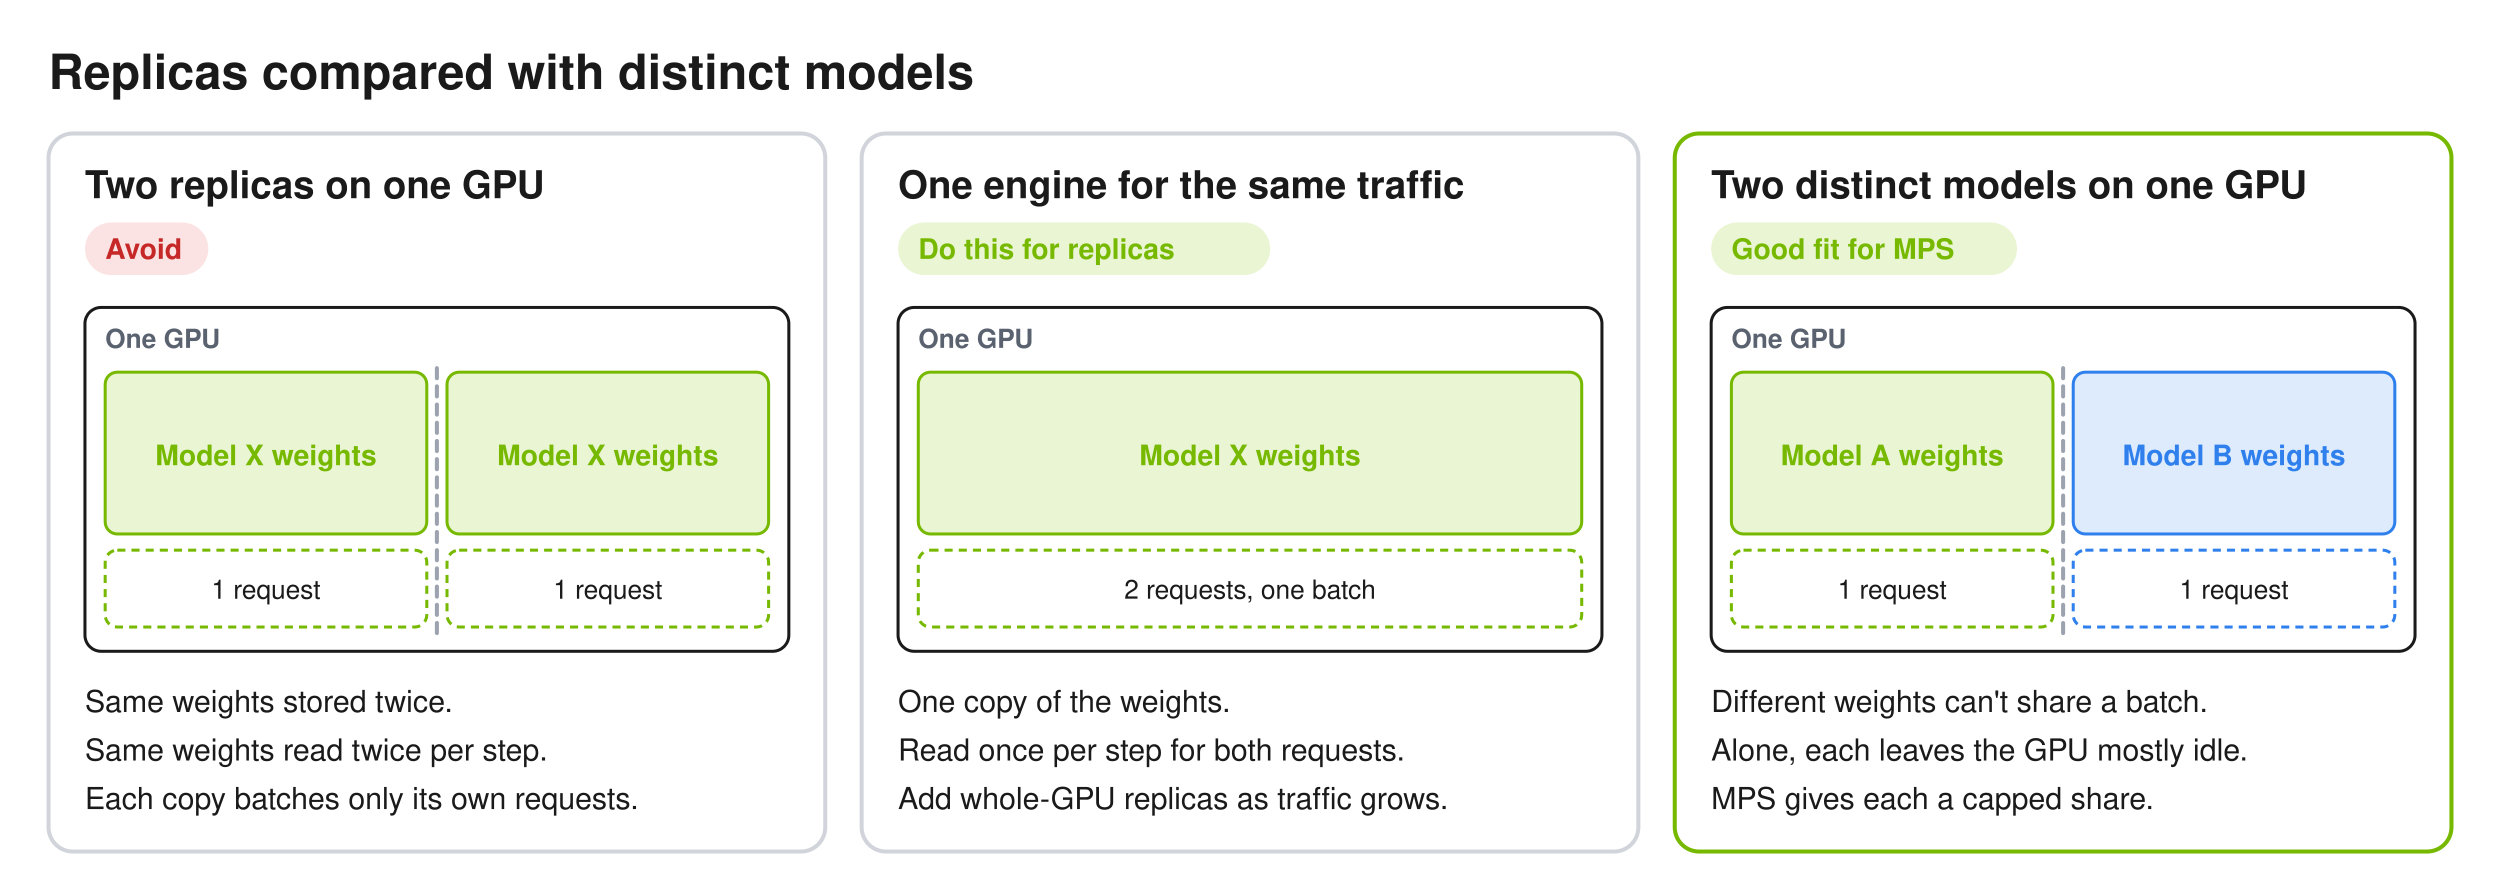
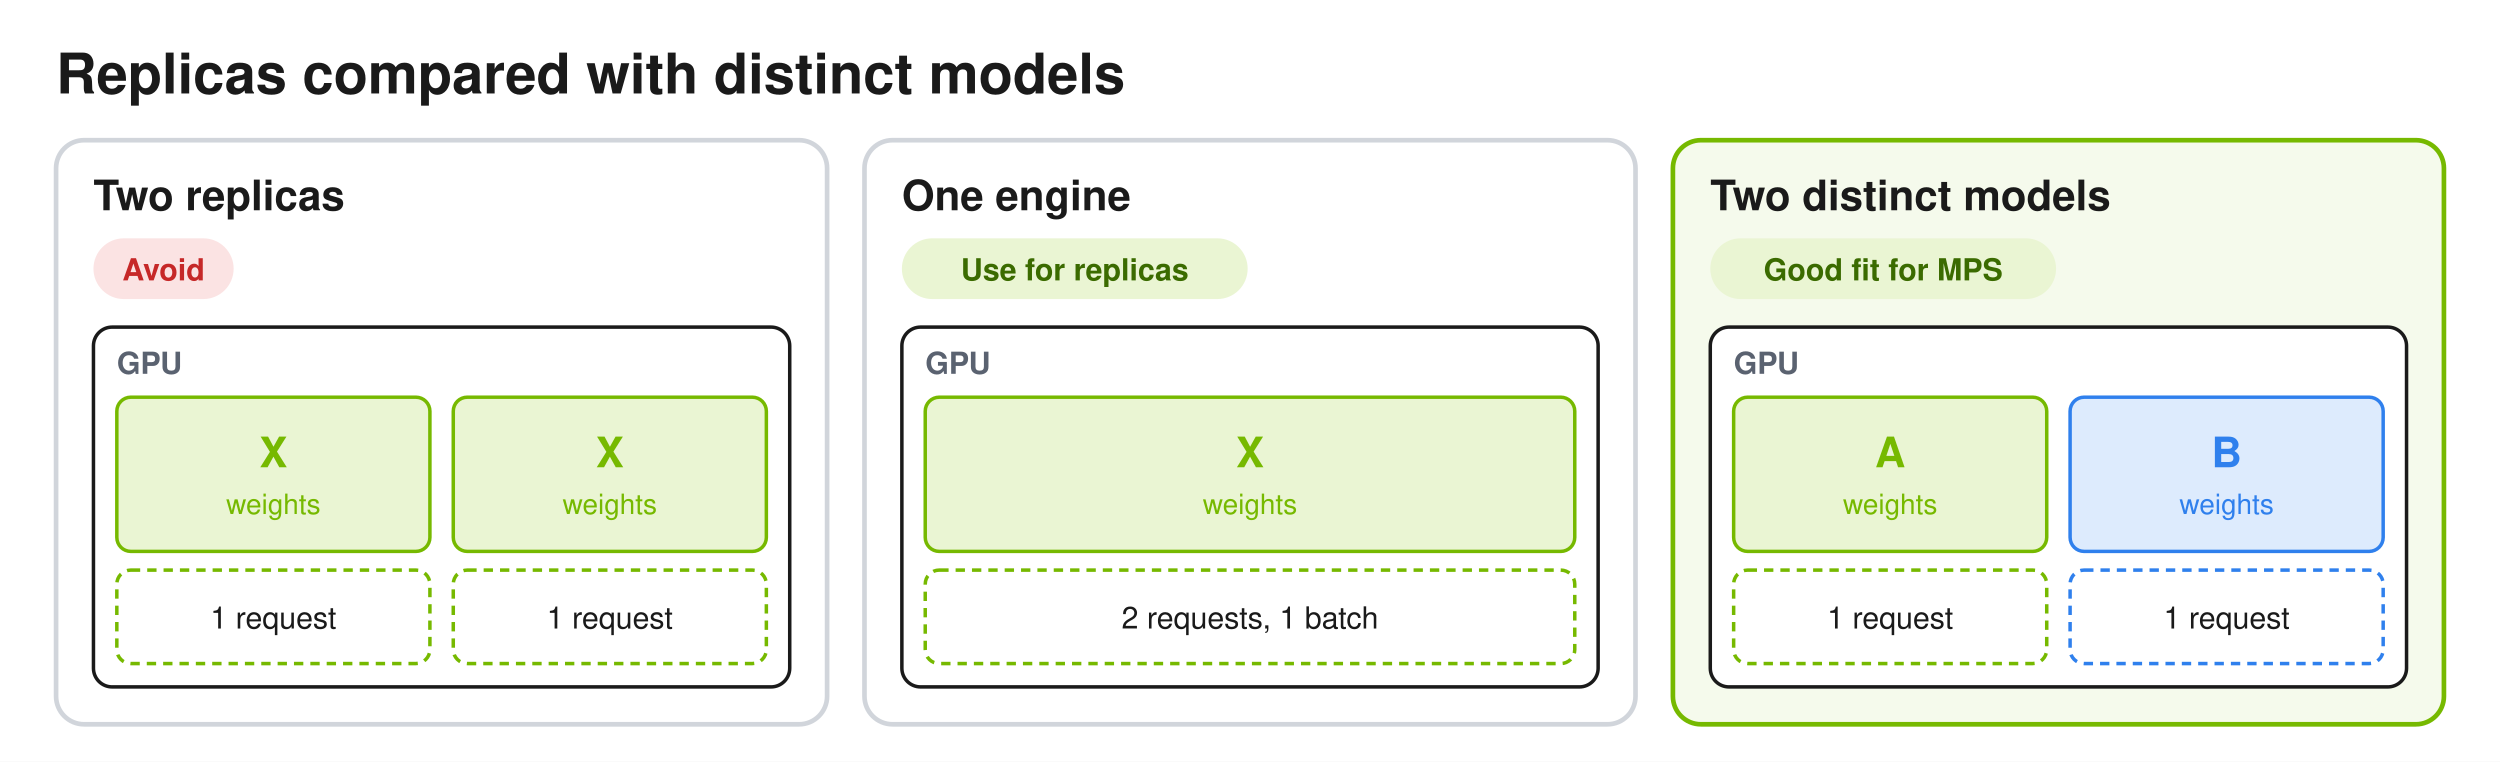
- <svg xmlns="http://www.w3.org/2000/svg" width="1236" height="440" viewBox="0 0 1236 440" role="img" aria-labelledby="title desc" font-family="Helvetica, Arial, sans-serif">
+ <svg xmlns="http://www.w3.org/2000/svg" width="1070" height="326" viewBox="0 0 1070 326" role="img" aria-labelledby="title desc" font-family="Helvetica, Arial, sans-serif">
  <defs>
    <marker id="a-ink" viewBox="0 0 10 10" refX="8" refY="5" markerWidth="7" markerHeight="7" orient="auto-start-reverse">
      <path d="M0,0 L10,5 L0,10 z" fill="#1A1A1A" />
    </marker>
    <marker id="a-gray" viewBox="0 0 10 10" refX="8" refY="5" markerWidth="7" markerHeight="7" orient="auto-start-reverse">
      <path d="M0,0 L10,5 L0,10 z" fill="#9CA3AF" />
    </marker>
    <marker id="a-green" viewBox="0 0 10 10" refX="8" refY="5" markerWidth="7" markerHeight="7" orient="auto-start-reverse">
      <path d="M0,0 L10,5 L0,10 z" fill="#76B900" />
    </marker>
    <marker id="a-red" viewBox="0 0 10 10" refX="8" refY="5" markerWidth="7" markerHeight="7" orient="auto-start-reverse">
      <path d="M0,0 L10,5 L0,10 z" fill="#C62828" />
    </marker>
  </defs>
-   <rect x="0.0" y="0.0" width="1236.0" height="440.0" fill="#FFFFFF" />
-   <text x="24.0" y="44.0" font-size="24" font-weight="700" fill="#1A1A1A" text-anchor="start">Replicas compared with distinct models</text>
-   <rect x="24.0" y="66.0" width="384.0" height="355.0" fill="#FFFFFF" rx="12" stroke="#D1D5DB" stroke-width="2" />
-   <text x="42.0" y="98.0" font-size="19" font-weight="700" fill="#1A1A1A" text-anchor="start">Two replicas on one GPU</text>
-   <rect x="42.0" y="110.0" width="61.0" height="26.0" fill="#FBE3E3" rx="13" />
-   <text x="52.0" y="128.0" font-size="14" font-weight="700" fill="#C62828" text-anchor="start">Avoid</text>
-   <rect x="42.0" y="152.0" width="348.0" height="170.0" fill="#FFFFFF" rx="8" stroke="#1A1A1A" stroke-width="1.5" />
-   <text x="52.0" y="172.0" font-size="13" font-weight="700" fill="#5A6270" text-anchor="start">One GPU</text>
-   <rect x="52.0" y="184.0" width="159.0" height="80.0" fill="#EAF5D3" rx="6" stroke="#76B900" stroke-width="1.5" />
-   <text x="131.5" y="230.0" font-size="14" font-weight="700" fill="#76B900" text-anchor="middle">Model X weights</text>
-   <rect x="52.0" y="272.0" width="159.0" height="38.0" fill="#FFFFFF" rx="6" stroke="#76B900" stroke-width="1.5" stroke-dasharray="4 3" />
-   <text x="131.5" y="296.0" font-size="13" font-weight="400" fill="#1A1A1A" text-anchor="middle">1 request</text>
-   <line x1="216.0" y1="182.0" x2="216.0" y2="314.0" stroke="#9CA3AF" stroke-width="2" stroke-linecap="round" stroke-dasharray="5 4" />
-   <rect x="221.0" y="184.0" width="159.0" height="80.0" fill="#EAF5D3" rx="6" stroke="#76B900" stroke-width="1.5" />
-   <text x="300.5" y="230.0" font-size="14" font-weight="700" fill="#76B900" text-anchor="middle">Model X weights</text>
-   <rect x="221.0" y="272.0" width="159.0" height="38.0" fill="#FFFFFF" rx="6" stroke="#76B900" stroke-width="1.5" stroke-dasharray="4 3" />
-   <text x="300.5" y="296.0" font-size="13" font-weight="400" fill="#1A1A1A" text-anchor="middle">1 request</text>
-   <text x="42.0" y="352.0" font-size="15" font-weight="400" fill="#1A1A1A" text-anchor="start">Same weights stored twice.</text>
-   <text x="42.0" y="376.0" font-size="15" font-weight="400" fill="#1A1A1A" text-anchor="start">Same weights read twice per step.</text>
-   <text x="42.0" y="400.0" font-size="15" font-weight="400" fill="#1A1A1A" text-anchor="start">Each copy batches only its own requests.</text>
-   <rect x="426.0" y="66.0" width="384.0" height="355.0" fill="#FFFFFF" rx="12" stroke="#D1D5DB" stroke-width="2" />
-   <text x="444.0" y="98.0" font-size="19" font-weight="700" fill="#1A1A1A" text-anchor="start">One engine for the same traffic</text>
-   <rect x="444.0" y="110.0" width="184.0" height="26.0" fill="#EAF5D3" rx="13" />
-   <text x="454.0" y="128.0" font-size="14" font-weight="700" fill="#76B900" text-anchor="start">Do this for replicas</text>
-   <rect x="444.0" y="152.0" width="348.0" height="170.0" fill="#FFFFFF" rx="8" stroke="#1A1A1A" stroke-width="1.5" />
-   <text x="454.0" y="172.0" font-size="13" font-weight="700" fill="#5A6270" text-anchor="start">One GPU</text>
-   <rect x="454.0" y="184.0" width="328.0" height="80.0" fill="#EAF5D3" rx="6" stroke="#76B900" stroke-width="1.5" />
-   <text x="618.0" y="230.0" font-size="14" font-weight="700" fill="#76B900" text-anchor="middle">Model X weights</text>
-   <rect x="454.0" y="272.0" width="328.0" height="38.0" fill="#FFFFFF" rx="6" stroke="#76B900" stroke-width="1.5" stroke-dasharray="4 3" />
-   <text x="618.0" y="296.0" font-size="13" font-weight="400" fill="#1A1A1A" text-anchor="middle">2 requests, one batch</text>
-   <text x="444.0" y="352.0" font-size="15" font-weight="400" fill="#1A1A1A" text-anchor="start">One copy of the weights.</text>
-   <text x="444.0" y="376.0" font-size="15" font-weight="400" fill="#1A1A1A" text-anchor="start">Read once per step for both requests.</text>
-   <text x="444.0" y="400.0" font-size="15" font-weight="400" fill="#1A1A1A" text-anchor="start">Add whole-GPU replicas as traffic grows.</text>
-   <rect x="828.0" y="66.0" width="384.0" height="355.0" fill="#FFFFFF" rx="12" stroke="#76B900" stroke-width="2" />
-   <text x="846.0" y="98.0" font-size="19" font-weight="700" fill="#1A1A1A" text-anchor="start">Two distinct models on one GPU</text>
-   <rect x="846.0" y="110.0" width="151.2" height="26.0" fill="#EAF5D3" rx="13" />
-   <text x="856.0" y="128.0" font-size="14" font-weight="700" fill="#76B900" text-anchor="start">Good fit for MPS</text>
-   <rect x="846.0" y="152.0" width="348.0" height="170.0" fill="#FFFFFF" rx="8" stroke="#1A1A1A" stroke-width="1.5" />
-   <text x="856.0" y="172.0" font-size="13" font-weight="700" fill="#5A6270" text-anchor="start">One GPU</text>
-   <rect x="856.0" y="184.0" width="159.0" height="80.0" fill="#EAF5D3" rx="6" stroke="#76B900" stroke-width="1.5" />
-   <text x="935.5" y="230.0" font-size="14" font-weight="700" fill="#76B900" text-anchor="middle">Model A weights</text>
-   <rect x="856.0" y="272.0" width="159.0" height="38.0" fill="#FFFFFF" rx="6" stroke="#76B900" stroke-width="1.5" stroke-dasharray="4 3" />
-   <text x="935.5" y="296.0" font-size="13" font-weight="400" fill="#1A1A1A" text-anchor="middle">1 request</text>
-   <line x1="1020.0" y1="182.0" x2="1020.0" y2="314.0" stroke="#9CA3AF" stroke-width="2" stroke-linecap="round" stroke-dasharray="5 4" />
-   <rect x="1025.0" y="184.0" width="159.0" height="80.0" fill="#DDEBFD" rx="6" stroke="#2F80ED" stroke-width="1.5" />
-   <text x="1104.5" y="230.0" font-size="14" font-weight="700" fill="#2F80ED" text-anchor="middle">Model B weights</text>
-   <rect x="1025.0" y="272.0" width="159.0" height="38.0" fill="#FFFFFF" rx="6" stroke="#2F80ED" stroke-width="1.5" stroke-dasharray="4 3" />
-   <text x="1104.5" y="296.0" font-size="13" font-weight="400" fill="#1A1A1A" text-anchor="middle">1 request</text>
-   <text x="846.0" y="352.0" font-size="15" font-weight="400" fill="#1A1A1A" text-anchor="start">Different weights can't share a batch.</text>
-   <text x="846.0" y="376.0" font-size="15" font-weight="400" fill="#1A1A1A" text-anchor="start">Alone, each leaves the GPU mostly idle.</text>
-   <text x="846.0" y="400.0" font-size="15" font-weight="400" fill="#1A1A1A" text-anchor="start">MPS gives each a capped share.</text>
+   <rect x="0.0" y="0.0" width="1070.0" height="326.0" fill="#FFFFFF" />
+   <text x="24.0" y="40.0" font-size="24" font-weight="700" fill="#1A1A1A" text-anchor="start">Replicas compared with distinct models</text>
+   <rect x="24.0" y="60.0" width="330.0" height="250.0" fill="#FFFFFF" rx="12" stroke="#D1D5DB" stroke-width="2" />
+   <text x="40.0" y="90.0" font-size="18" font-weight="700" fill="#1A1A1A" text-anchor="start">Two replicas</text>
+   <rect x="40.0" y="102.0" width="60.0" height="26.0" fill="#FBE3E3" rx="13" />
+   <text x="70.0" y="120.0" font-size="13" font-weight="700" fill="#C62828" text-anchor="middle">Avoid</text>
+   <rect x="40.0" y="140.0" width="298.0" height="154.0" fill="#FFFFFF" rx="8" stroke="#1A1A1A" stroke-width="1.5" />
+   <text x="50.0" y="160.0" font-size="13" font-weight="700" fill="#5A6270" text-anchor="start">GPU</text>
+   <rect x="50.0" y="170.0" width="134.0" height="66.0" fill="#EAF5D3" rx="6" stroke="#76B900" stroke-width="1.5" />
+   <text x="117.0" y="200.0" font-size="18" font-weight="700" fill="#76B900" text-anchor="middle">X</text>
+   <text x="117.0" y="220.0" font-size="12" font-weight="400" fill="#76B900" text-anchor="middle">weights</text>
+   <rect x="50.0" y="244.0" width="134.0" height="40.0" fill="#FFFFFF" rx="6" stroke="#76B900" stroke-width="1.5" stroke-dasharray="4 3" />
+   <text x="117.0" y="269.0" font-size="13" font-weight="400" fill="#1A1A1A" text-anchor="middle">1 request</text>
+   <rect x="194.0" y="170.0" width="134.0" height="66.0" fill="#EAF5D3" rx="6" stroke="#76B900" stroke-width="1.5" />
+   <text x="261.0" y="200.0" font-size="18" font-weight="700" fill="#76B900" text-anchor="middle">X</text>
+   <text x="261.0" y="220.0" font-size="12" font-weight="400" fill="#76B900" text-anchor="middle">weights</text>
+   <rect x="194.0" y="244.0" width="134.0" height="40.0" fill="#FFFFFF" rx="6" stroke="#76B900" stroke-width="1.5" stroke-dasharray="4 3" />
+   <text x="261.0" y="269.0" font-size="13" font-weight="400" fill="#1A1A1A" text-anchor="middle">1 request</text>
+   <rect x="370.0" y="60.0" width="330.0" height="250.0" fill="#FFFFFF" rx="12" stroke="#D1D5DB" stroke-width="2" />
+   <text x="386.0" y="90.0" font-size="18" font-weight="700" fill="#1A1A1A" text-anchor="start">One engine</text>
+   <rect x="386.0" y="102.0" width="148.0" height="26.0" fill="#EAF5D3" rx="13" />
+   <text x="460.0" y="120.0" font-size="13" font-weight="700" fill="#3B6B00" text-anchor="middle">Use for replicas</text>
+   <rect x="386.0" y="140.0" width="298.0" height="154.0" fill="#FFFFFF" rx="8" stroke="#1A1A1A" stroke-width="1.5" />
+   <text x="396.0" y="160.0" font-size="13" font-weight="700" fill="#5A6270" text-anchor="start">GPU</text>
+   <rect x="396.0" y="170.0" width="278.0" height="66.0" fill="#EAF5D3" rx="6" stroke="#76B900" stroke-width="1.5" />
+   <text x="535.0" y="200.0" font-size="18" font-weight="700" fill="#76B900" text-anchor="middle">X</text>
+   <text x="535.0" y="220.0" font-size="12" font-weight="400" fill="#76B900" text-anchor="middle">weights</text>
+   <rect x="396.0" y="244.0" width="278.0" height="40.0" fill="#FFFFFF" rx="6" stroke="#76B900" stroke-width="1.5" stroke-dasharray="4 3" />
+   <text x="535.0" y="269.0" font-size="13" font-weight="400" fill="#1A1A1A" text-anchor="middle">2 requests, 1 batch</text>
+   <rect x="716.0" y="60.0" width="330.0" height="250.0" fill="#F5FAEC" rx="12" stroke="#76B900" stroke-width="2" />
+   <text x="732.0" y="90.0" font-size="18" font-weight="700" fill="#1A1A1A" text-anchor="start">Two distinct models</text>
+   <rect x="732.0" y="102.0" width="148.0" height="26.0" fill="#EAF5D3" rx="13" />
+   <text x="806.0" y="120.0" font-size="13" font-weight="700" fill="#3B6B00" text-anchor="middle">Good fit for MPS</text>
+   <rect x="732.0" y="140.0" width="298.0" height="154.0" fill="#FFFFFF" rx="8" stroke="#1A1A1A" stroke-width="1.5" />
+   <text x="742.0" y="160.0" font-size="13" font-weight="700" fill="#5A6270" text-anchor="start">GPU</text>
+   <rect x="742.0" y="170.0" width="134.0" height="66.0" fill="#EAF5D3" rx="6" stroke="#76B900" stroke-width="1.5" />
+   <text x="809.0" y="200.0" font-size="18" font-weight="700" fill="#76B900" text-anchor="middle">A</text>
+   <text x="809.0" y="220.0" font-size="12" font-weight="400" fill="#76B900" text-anchor="middle">weights</text>
+   <rect x="742.0" y="244.0" width="134.0" height="40.0" fill="#FFFFFF" rx="6" stroke="#76B900" stroke-width="1.5" stroke-dasharray="4 3" />
+   <text x="809.0" y="269.0" font-size="13" font-weight="400" fill="#1A1A1A" text-anchor="middle">1 request</text>
+   <rect x="886.0" y="170.0" width="134.0" height="66.0" fill="#DDEBFD" rx="6" stroke="#2F80ED" stroke-width="1.5" />
+   <text x="953.0" y="200.0" font-size="18" font-weight="700" fill="#2F80ED" text-anchor="middle">B</text>
+   <text x="953.0" y="220.0" font-size="12" font-weight="400" fill="#2F80ED" text-anchor="middle">weights</text>
+   <rect x="886.0" y="244.0" width="134.0" height="40.0" fill="#FFFFFF" rx="6" stroke="#2F80ED" stroke-width="1.5" stroke-dasharray="4 3" />
+   <text x="953.0" y="269.0" font-size="13" font-weight="400" fill="#1A1A1A" text-anchor="middle">1 request</text>
</svg>
